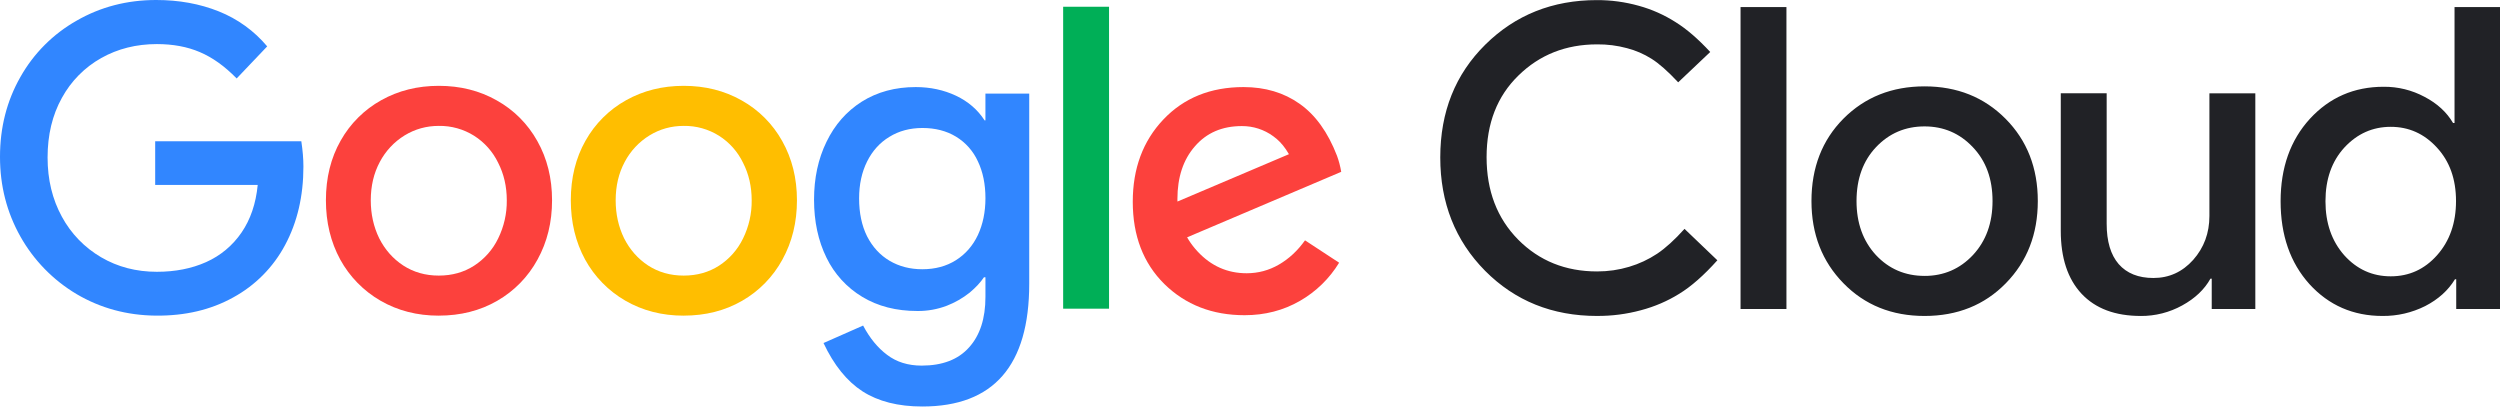
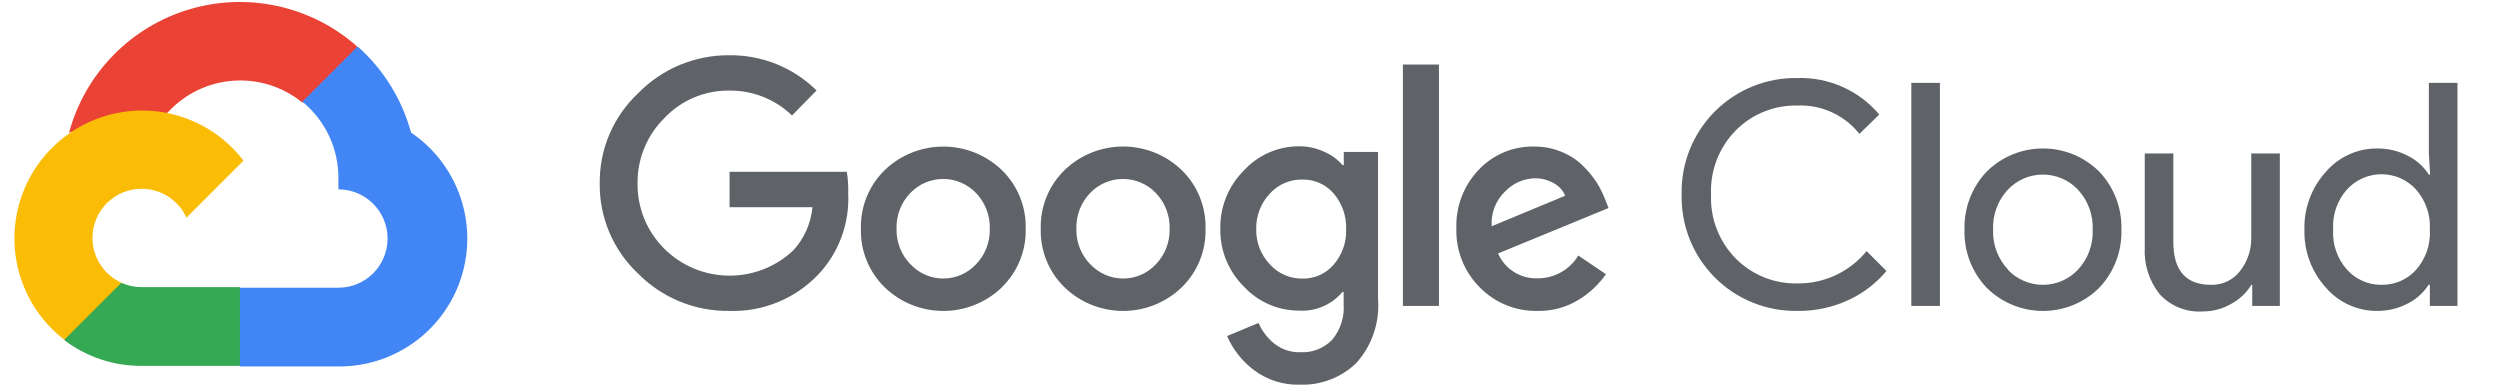
- <svg xmlns="http://www.w3.org/2000/svg" width="123" height="20" viewBox="0 0 123 20" fill="none">
-   <path d="M78.58 15.545c-2.204 0-4.041-.74-5.512-2.22-1.471-1.487-2.207-3.347-2.207-5.58 0-2.241.74-4.091 2.217-5.55 1.478-1.46 3.308-2.19 5.49-2.19a7.57 7.57 0 0 1 2.062.28 6.652 6.652 0 0 1 1.803.8c.546.339 1.115.83 1.71 1.473L82.567 4.05c-.511-.546-.95-.933-1.316-1.161a4.272 4.272 0 0 0-1.202-.519 5.418 5.418 0 0 0-1.47-.187c-1.54 0-2.832.512-3.875 1.535-1.043 1.017-1.564 2.355-1.564 4.015 0 1.653.517 3.005 1.553 4.056 1.036 1.044 2.331 1.566 3.885 1.566.546 0 1.07-.076 1.575-.228a5.14 5.14 0 0 0 1.378-.643c.414-.277.863-.685 1.347-1.224l1.616 1.546c-.663.74-1.288 1.29-1.876 1.649-.58.36-1.208.63-1.885.809a8.07 8.07 0 0 1-2.155.28zm7.055-.342V.348h2.258v14.855h-2.258zm9.052.342c-1.61 0-2.939-.536-3.988-1.608-1.05-1.072-1.575-2.42-1.575-4.045 0-1.646.525-2.998 1.575-4.056 1.056-1.058 2.386-1.587 3.988-1.587 1.602 0 2.932.532 3.989 1.597 1.056 1.065 1.584 2.414 1.584 4.046 0 1.625-.524 2.973-1.574 4.045s-2.383 1.608-3.999 1.608zm0-1.97c.946 0 1.74-.343 2.383-1.028.642-.691.963-1.577.963-2.655 0-1.093-.324-1.978-.974-2.656-.642-.678-1.433-1.017-2.372-1.017-.946 0-1.74.34-2.383 1.017-.642.678-.963 1.563-.963 2.656 0 1.078.318 1.964.953 2.655.642.685 1.44 1.027 2.393 1.027zm10.639 1.97c-1.257 0-2.227-.363-2.911-1.09-.684-.732-1.025-1.766-1.025-3.1V4.59h2.258v6.42c0 .865.197 1.526.59 1.982.401.457.971.685 1.71.685.773 0 1.426-.298 1.958-.892.532-.602.797-1.321.797-2.158V4.591h2.259v10.612h-2.145v-2.521l1.026 1.027h-1.088c-.297.533-.759.972-1.388 1.317a4.165 4.165 0 0 1-2.041.52zm11.894 0c-1.443 0-2.642-.522-3.595-1.566-.946-1.051-1.419-2.41-1.419-4.077 0-1.653.48-3.005 1.44-4.056.967-1.051 2.176-1.577 3.626-1.577a4.18 4.18 0 0 1 2.02.498c.621.325 1.088.754 1.399 1.286h.072V.348h2.238v14.855h-2.155v-1.878l.238.415h-.3c-.332.546-.819.986-1.461 1.317a4.59 4.59 0 0 1-2.103.488zm.404-1.95c.905 0 1.664-.346 2.279-1.038.622-.698.933-1.587.933-2.665 0-1.08-.314-1.957-.943-2.635-.622-.678-1.378-1.017-2.269-1.017-.891 0-1.65.34-2.279 1.017-.622.678-.932 1.56-.932 2.645 0 1.072.307 1.957.922 2.655.621.692 1.384 1.038 2.289 1.038z" fill="#212226" />
-   <path d="M61.233 15.508c-1.588 0-2.904-.512-3.947-1.535-1.035-1.024-1.554-2.372-1.554-4.046 0-1.639.501-2.987 1.503-4.045 1.008-1.065 2.324-1.598 3.947-1.598 1.063 0 1.982.273 2.755.82.78.546 1.395 1.4 1.844 2.562a4.488 4.488 0 0 1 .207.788l-8.494 3.61-.59-1.712 7.033-2.987-.197.944c-.262-.74-.628-1.276-1.098-1.608a2.587 2.587 0 0 0-1.543-.498c-.967 0-1.737.332-2.31.996-.574.657-.86 1.521-.86 2.593 0 1.01.331 1.871.994 2.583.663.713 1.468 1.069 2.414 1.069.566 0 1.095-.142 1.585-.426.49-.283.919-.68 1.285-1.193l1.678 1.1a5.4 5.4 0 0 1-1.927 1.878c-.815.47-1.723.705-2.725.705z" fill="#FC413D" />
-   <path d="M52.307 15.187V.332h2.258v14.855h-2.258z" fill="#00AF57" />
-   <path d="M45.376 20c-1.188 0-2.169-.25-2.942-.747-.767-.498-1.406-1.29-1.917-2.376l1.948-.86c.324.615.718 1.096 1.18 1.441.463.353 1.03.53 1.7.53 1.022 0 1.799-.298 2.33-.893.54-.595.809-1.424.809-2.49v-.964h-.073c-.166.249-.4.501-.704.757a4.33 4.33 0 0 1-1.12.643 3.95 3.95 0 0 1-1.45.26c-1.043 0-1.947-.232-2.714-.696a4.575 4.575 0 0 1-1.761-1.929c-.407-.83-.611-1.78-.611-2.852 0-1.059.203-2.006.611-2.843.407-.843.988-1.504 1.74-1.981.76-.477 1.644-.716 2.652-.716.719 0 1.378.142 1.98.425.6.284 1.07.689 1.408 1.214h.041V4.606h2.155v9.356c0 4.025-1.754 6.038-5.262 6.038zm0-6.753c.635 0 1.188-.149 1.657-.446.47-.298.829-.71 1.078-1.235.248-.532.373-1.137.373-1.815 0-.692-.125-1.297-.373-1.815a2.754 2.754 0 0 0-1.078-1.214c-.47-.284-1.019-.425-1.647-.425-.615 0-1.157.145-1.627.435-.47.284-.835.688-1.098 1.214-.262.526-.393 1.13-.393 1.815 0 .72.131 1.342.393 1.868.27.525.64.926 1.109 1.203.47.276 1.005.415 1.606.415z" fill="#3186FF" />
-   <path d="M33.637 15.53c-1.064 0-2.02-.246-2.87-.737a5.25 5.25 0 0 1-1.979-2.023c-.47-.864-.704-1.836-.704-2.915 0-1.106.242-2.085.725-2.935a5.173 5.173 0 0 1 2-1.992c.842-.47 1.785-.705 2.828-.705 1.056 0 2.006.238 2.849.715a5.155 5.155 0 0 1 1.999 2.002c.483.858.725 1.83.725 2.915 0 1.08-.238 2.05-.715 2.915a5.21 5.21 0 0 1-1.989 2.033c-.842.484-1.799.726-2.87.726zm0-1.971c.656 0 1.236-.163 1.74-.488a3.309 3.309 0 0 0 1.181-1.338 4.143 4.143 0 0 0 .425-1.878c0-.677-.142-1.293-.425-1.846a3.236 3.236 0 0 0-1.18-1.328 3.174 3.174 0 0 0-1.741-.487c-.608 0-1.168.155-1.678.466a3.381 3.381 0 0 0-1.223 1.307c-.297.554-.445 1.183-.445 1.888 0 .678.138 1.3.414 1.868.283.56.677 1.006 1.18 1.338.512.332 1.096.498 1.752.498z" fill="#FFBE00" />
-   <path d="M21.588 15.53c-1.064 0-2.02-.246-2.87-.737a5.249 5.249 0 0 1-1.978-2.023c-.47-.864-.705-1.836-.705-2.915 0-1.106.242-2.085.725-2.935a5.175 5.175 0 0 1 2-1.992c.842-.47 1.785-.705 2.828-.705 1.057 0 2.006.238 2.849.715a5.156 5.156 0 0 1 2 2.002c.483.858.724 1.83.724 2.915 0 1.08-.238 2.05-.715 2.915a5.208 5.208 0 0 1-1.989 2.033c-.842.484-1.799.726-2.87.726zm0-1.971c.656 0 1.236-.163 1.74-.488a3.308 3.308 0 0 0 1.181-1.338 4.144 4.144 0 0 0 .425-1.878c0-.677-.142-1.293-.425-1.846a3.235 3.235 0 0 0-1.18-1.328 3.174 3.174 0 0 0-1.741-.487c-.608 0-1.167.155-1.678.466a3.38 3.38 0 0 0-1.223 1.307c-.297.554-.445 1.183-.445 1.888 0 .678.138 1.3.414 1.868.283.56.677 1.006 1.181 1.338.511.332 1.095.498 1.75.498z" fill="#FC413D" />
-   <path d="M7.666 15.529c-1.423-.014-2.721-.367-3.895-1.058a7.659 7.659 0 0 1-2.766-2.832C.335 10.449 0 9.142 0 7.718c0-1.446.335-2.756 1.005-3.932a7.292 7.292 0 0 1 2.766-2.77C4.945.34 6.25 0 7.687 0c1.119 0 2.144.187 3.077.56a6.008 6.008 0 0 1 2.382 1.722L11.644 3.86c-.587-.602-1.191-1.034-1.813-1.297-.614-.263-1.319-.394-2.113-.394-1.008 0-1.92.228-2.735.685a4.987 4.987 0 0 0-1.937 1.96c-.47.844-.705 1.822-.705 2.936 0 1.086.235 2.057.705 2.915a5.136 5.136 0 0 0 1.927 1.991c.815.478 1.73.716 2.745.716.905 0 1.713-.159 2.424-.477a4.146 4.146 0 0 0 1.74-1.452c.442-.643.708-1.425.798-2.345H7.635V6.95h7.19c.069.457.103.871.103 1.245 0 1.452-.3 2.739-.901 3.859a6.31 6.31 0 0 1-2.559 2.583c-1.098.608-2.365.906-3.802.892z" fill="#3186FF" />
+ <svg xmlns="http://www.w3.org/2000/svg" viewBox="0 0 181 28">
+   <defs>
+     <style>.cls-1{fill:#ea4335;}.cls-2{fill:#4285f4;}.cls-3{fill:#34a853;}.cls-4{fill:#fbbc05;}.cls-5{fill:#5f6368;}</style>
+   </defs>
+   <path class="cls-1" d="M21.85,7.41l1,0,2.85-2.85.14-1.21A12.81,12.81,0,0,0,5,9.6a1.55,1.55,0,0,1,1-.06l5.7-.94s.29-.48.44-.45a7.11,7.11,0,0,1,9.73-.74Z" />
+   <path class="cls-2" d="M29.76,9.6a12.84,12.84,0,0,0-3.87-6.24l-4,4A7.11,7.11,0,0,1,24.5,13v.71a3.56,3.56,0,1,1,0,7.12H17.38l-.71.72v4.27l.71.71H24.5A9.26,9.26,0,0,0,29.76,9.6Z" />
+   <path class="cls-3" d="M10.25,26.49h7.12v-5.7H10.25a3.54,3.54,0,0,1-1.47-.32l-1,.31L4.91,23.63l-.25,1A9.21,9.21,0,0,0,10.25,26.49Z" />
+   <path class="cls-4" d="M10.25,8A9.26,9.26,0,0,0,4.66,24.6l4.13-4.13a3.56,3.56,0,1,1,4.71-4.71l4.13-4.13A9.25,9.25,0,0,0,10.25,8Z" />
+   <path class="cls-5" d="M52.79,22.51a9.11,9.11,0,0,1-6.6-2.71,8.8,8.8,0,0,1-2.77-6.52,8.81,8.81,0,0,1,2.77-6.52A9.11,9.11,0,0,1,52.79,4a8.84,8.84,0,0,1,6.33,2.55L57.34,8.36a6.41,6.41,0,0,0-4.55-1.8,6.34,6.34,0,0,0-4.7,2,6.53,6.53,0,0,0-1.93,4.75A6.53,6.53,0,0,0,48.09,18a6.71,6.71,0,0,0,9.36.11A5.32,5.32,0,0,0,58.82,15h-6V12.44h8.49A8.12,8.12,0,0,1,61.41,14a8,8,0,0,1-2.19,5.9A8.51,8.51,0,0,1,52.79,22.51Zm19.74-1.7a6.12,6.12,0,0,1-8.47,0,5.7,5.7,0,0,1-1.73-4.25,5.71,5.71,0,0,1,1.73-4.25,6.13,6.13,0,0,1,8.47,0,5.71,5.71,0,0,1,1.73,4.25A5.7,5.7,0,0,1,72.52,20.81Zm-6.6-1.67a3.24,3.24,0,0,0,4.73,0,3.56,3.56,0,0,0,1-2.58,3.57,3.57,0,0,0-1-2.59,3.29,3.29,0,0,0-4.75,0,3.57,3.57,0,0,0-1,2.59A3.56,3.56,0,0,0,65.92,19.14Zm19.62,1.67a6.12,6.12,0,0,1-8.47,0,5.7,5.7,0,0,1-1.73-4.25,5.71,5.71,0,0,1,1.73-4.25,6.12,6.12,0,0,1,8.47,0,5.71,5.71,0,0,1,1.73,4.25A5.7,5.7,0,0,1,85.55,20.81Zm-6.6-1.67a3.24,3.24,0,0,0,4.73,0,3.56,3.56,0,0,0,1-2.58,3.57,3.57,0,0,0-1-2.59,3.29,3.29,0,0,0-4.75,0,3.57,3.57,0,0,0-1,2.59A3.56,3.56,0,0,0,78.94,19.14Zm15.16,8.71a5.24,5.24,0,0,1-3.33-1.06,6.13,6.13,0,0,1-1.94-2.46l2.28-.95a3.84,3.84,0,0,0,1.13,1.49,2.85,2.85,0,0,0,1.87.63,3,3,0,0,0,2.33-.9A3.65,3.65,0,0,0,97.28,22v-.86h-.09a3.81,3.81,0,0,1-3.13,1.35,5.43,5.43,0,0,1-4-1.74,5.75,5.75,0,0,1-1.71-4.19,5.81,5.81,0,0,1,1.71-4.22,5.42,5.42,0,0,1,4-1.75A4.3,4.3,0,0,1,95.9,11a3.7,3.7,0,0,1,1.3.95h.09V11h2.48V21.65a6.21,6.21,0,0,1-1.59,4.65A5.6,5.6,0,0,1,94.11,27.85Zm.18-7.68a2.91,2.91,0,0,0,2.26-1,3.7,3.7,0,0,0,.91-2.56A3.78,3.78,0,0,0,96.55,14a2.9,2.9,0,0,0-2.26-1,3.09,3.09,0,0,0-2.34,1,3.65,3.65,0,0,0-1,2.59,3.58,3.58,0,0,0,1,2.56A3.1,3.1,0,0,0,94.29,20.17Zm9.89-15.5V22.15h-2.61V4.67Zm7.16,17.84a5.68,5.68,0,0,1-4.21-1.71,5.79,5.79,0,0,1-1.69-4.24,5.86,5.86,0,0,1,1.63-4.28,5.36,5.36,0,0,1,4-1.67,5.05,5.05,0,0,1,2,.39,4.71,4.71,0,0,1,1.53,1,7,7,0,0,1,1,1.21,7.15,7.15,0,0,1,.59,1.17l.27.68-8,3.29a3,3,0,0,0,2.88,1.8,3.41,3.41,0,0,0,2.93-1.65l2,1.35a6.59,6.59,0,0,1-1.92,1.82A5.44,5.44,0,0,1,111.34,22.51ZM108,16.38l5.32-2.21a1.84,1.84,0,0,0-.83-.91,2.71,2.71,0,0,0-1.37-.35,3.09,3.09,0,0,0-2.15.95A3.17,3.17,0,0,0,108,16.38Z" />
+   <path class="cls-5" d="M130.13,22.51a8.24,8.24,0,0,1-8.38-8.43,8.24,8.24,0,0,1,8.38-8.43,7.46,7.46,0,0,1,5.93,2.64l-1.44,1.4a5.44,5.44,0,0,0-4.48-2.05,6.11,6.11,0,0,0-4.45,1.78,6.24,6.24,0,0,0-1.81,4.66,6.24,6.24,0,0,0,1.81,4.66,6.11,6.11,0,0,0,4.45,1.78,6.36,6.36,0,0,0,5-2.34l1.44,1.44a7.86,7.86,0,0,1-2.77,2.11A8.48,8.48,0,0,1,130.13,22.51Z" />
+   <path class="cls-5" d="M140.45,22.15h-2.07V6h2.07Z" />
+   <path class="cls-5" d="M143.83,12.43a5.79,5.79,0,0,1,8.16,0,5.85,5.85,0,0,1,1.6,4.2,5.85,5.85,0,0,1-1.6,4.2,5.79,5.79,0,0,1-8.16,0,5.85,5.85,0,0,1-1.6-4.2A5.85,5.85,0,0,1,143.83,12.43Zm1.54,7.1a3.49,3.49,0,0,0,5.07,0,4,4,0,0,0,1.07-2.9,4,4,0,0,0-1.07-2.9,3.49,3.49,0,0,0-5.07,0,4,4,0,0,0-1.07,2.9A4,4,0,0,0,145.38,19.52Z" />
+   <path class="cls-5" d="M165.06,22.15h-2V20.62H163A3.85,3.85,0,0,1,161.54,22a4.08,4.08,0,0,1-2.05.55,3.89,3.89,0,0,1-3.14-1.26,5,5,0,0,1-1.07-3.38V11.11h2.07v6.42q0,3.09,2.73,3.09a2.54,2.54,0,0,0,2.1-1,3.77,3.77,0,0,0,.81-2.39V11.11h2.07Z" />
+   <path class="cls-5" d="M172.09,22.51a4.86,4.86,0,0,1-3.7-1.69,6,6,0,0,1-1.55-4.19,6,6,0,0,1,1.55-4.19,4.86,4.86,0,0,1,3.7-1.69,4.69,4.69,0,0,1,2.26.54,3.83,3.83,0,0,1,1.5,1.35h.09l-.09-1.53V6h2.07V22.15h-2V20.62h-.09a3.83,3.83,0,0,1-1.5,1.35A4.69,4.69,0,0,1,172.09,22.51Zm.34-1.89a3.3,3.3,0,0,0,2.49-1.08,4.05,4.05,0,0,0,1-2.91,4.05,4.05,0,0,0-1-2.91,3.38,3.38,0,0,0-5,0,4,4,0,0,0-1,2.9,4,4,0,0,0,1,2.9A3.3,3.3,0,0,0,172.43,20.62Z" />
</svg>
